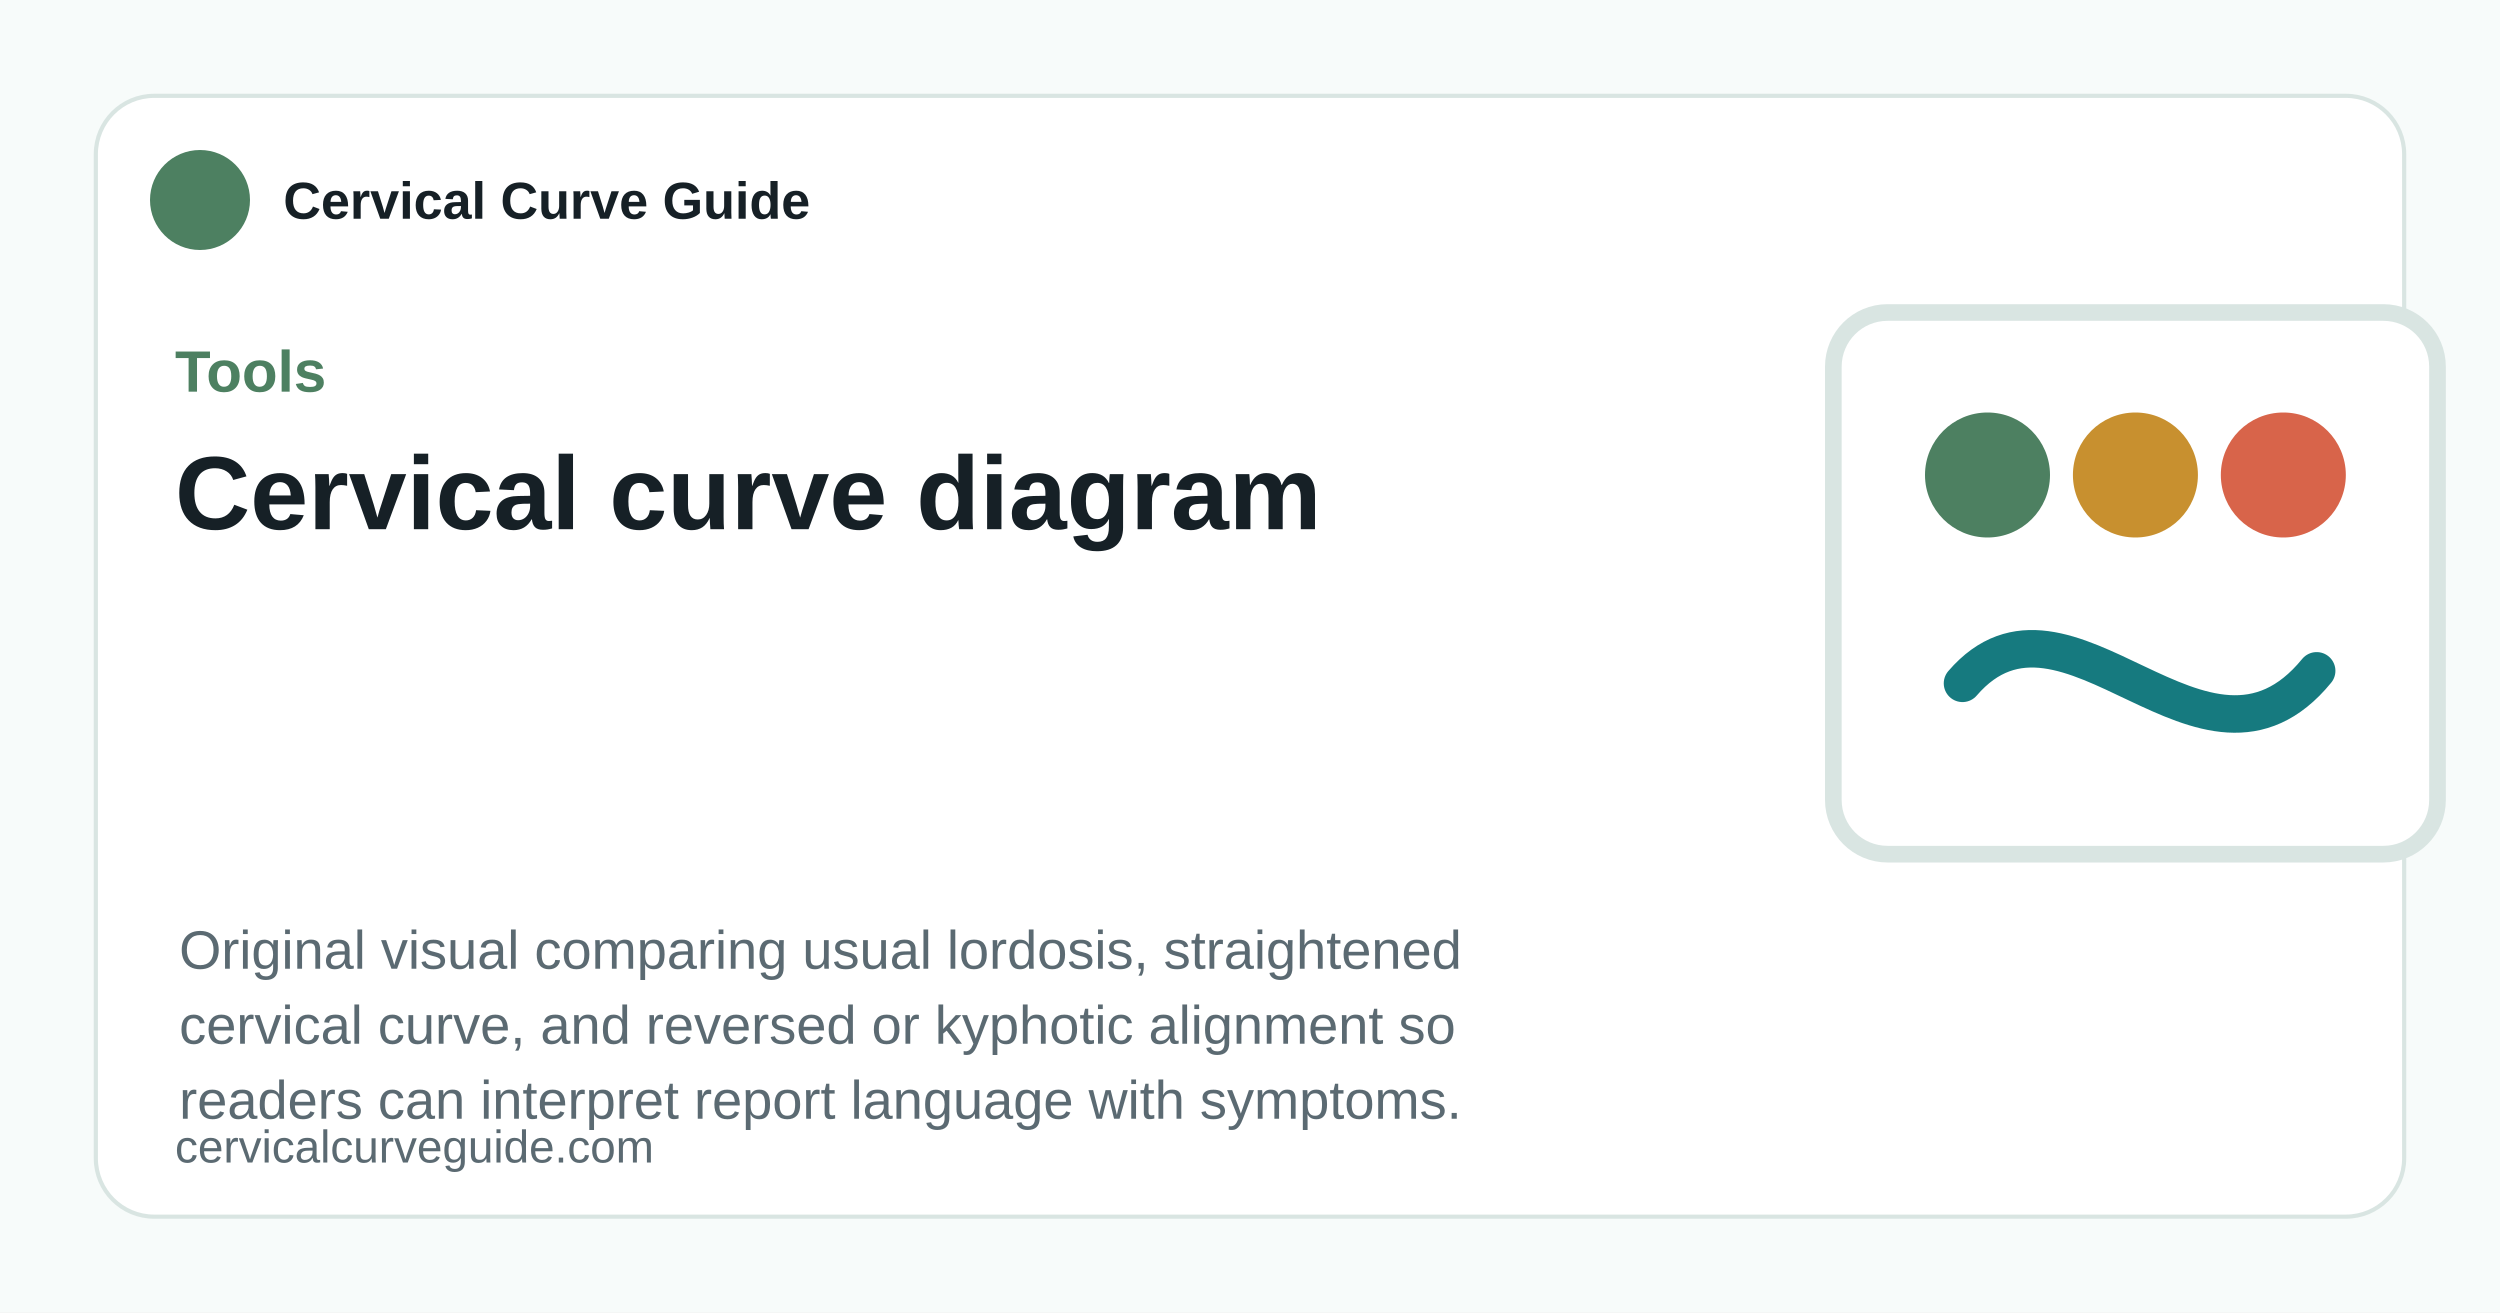
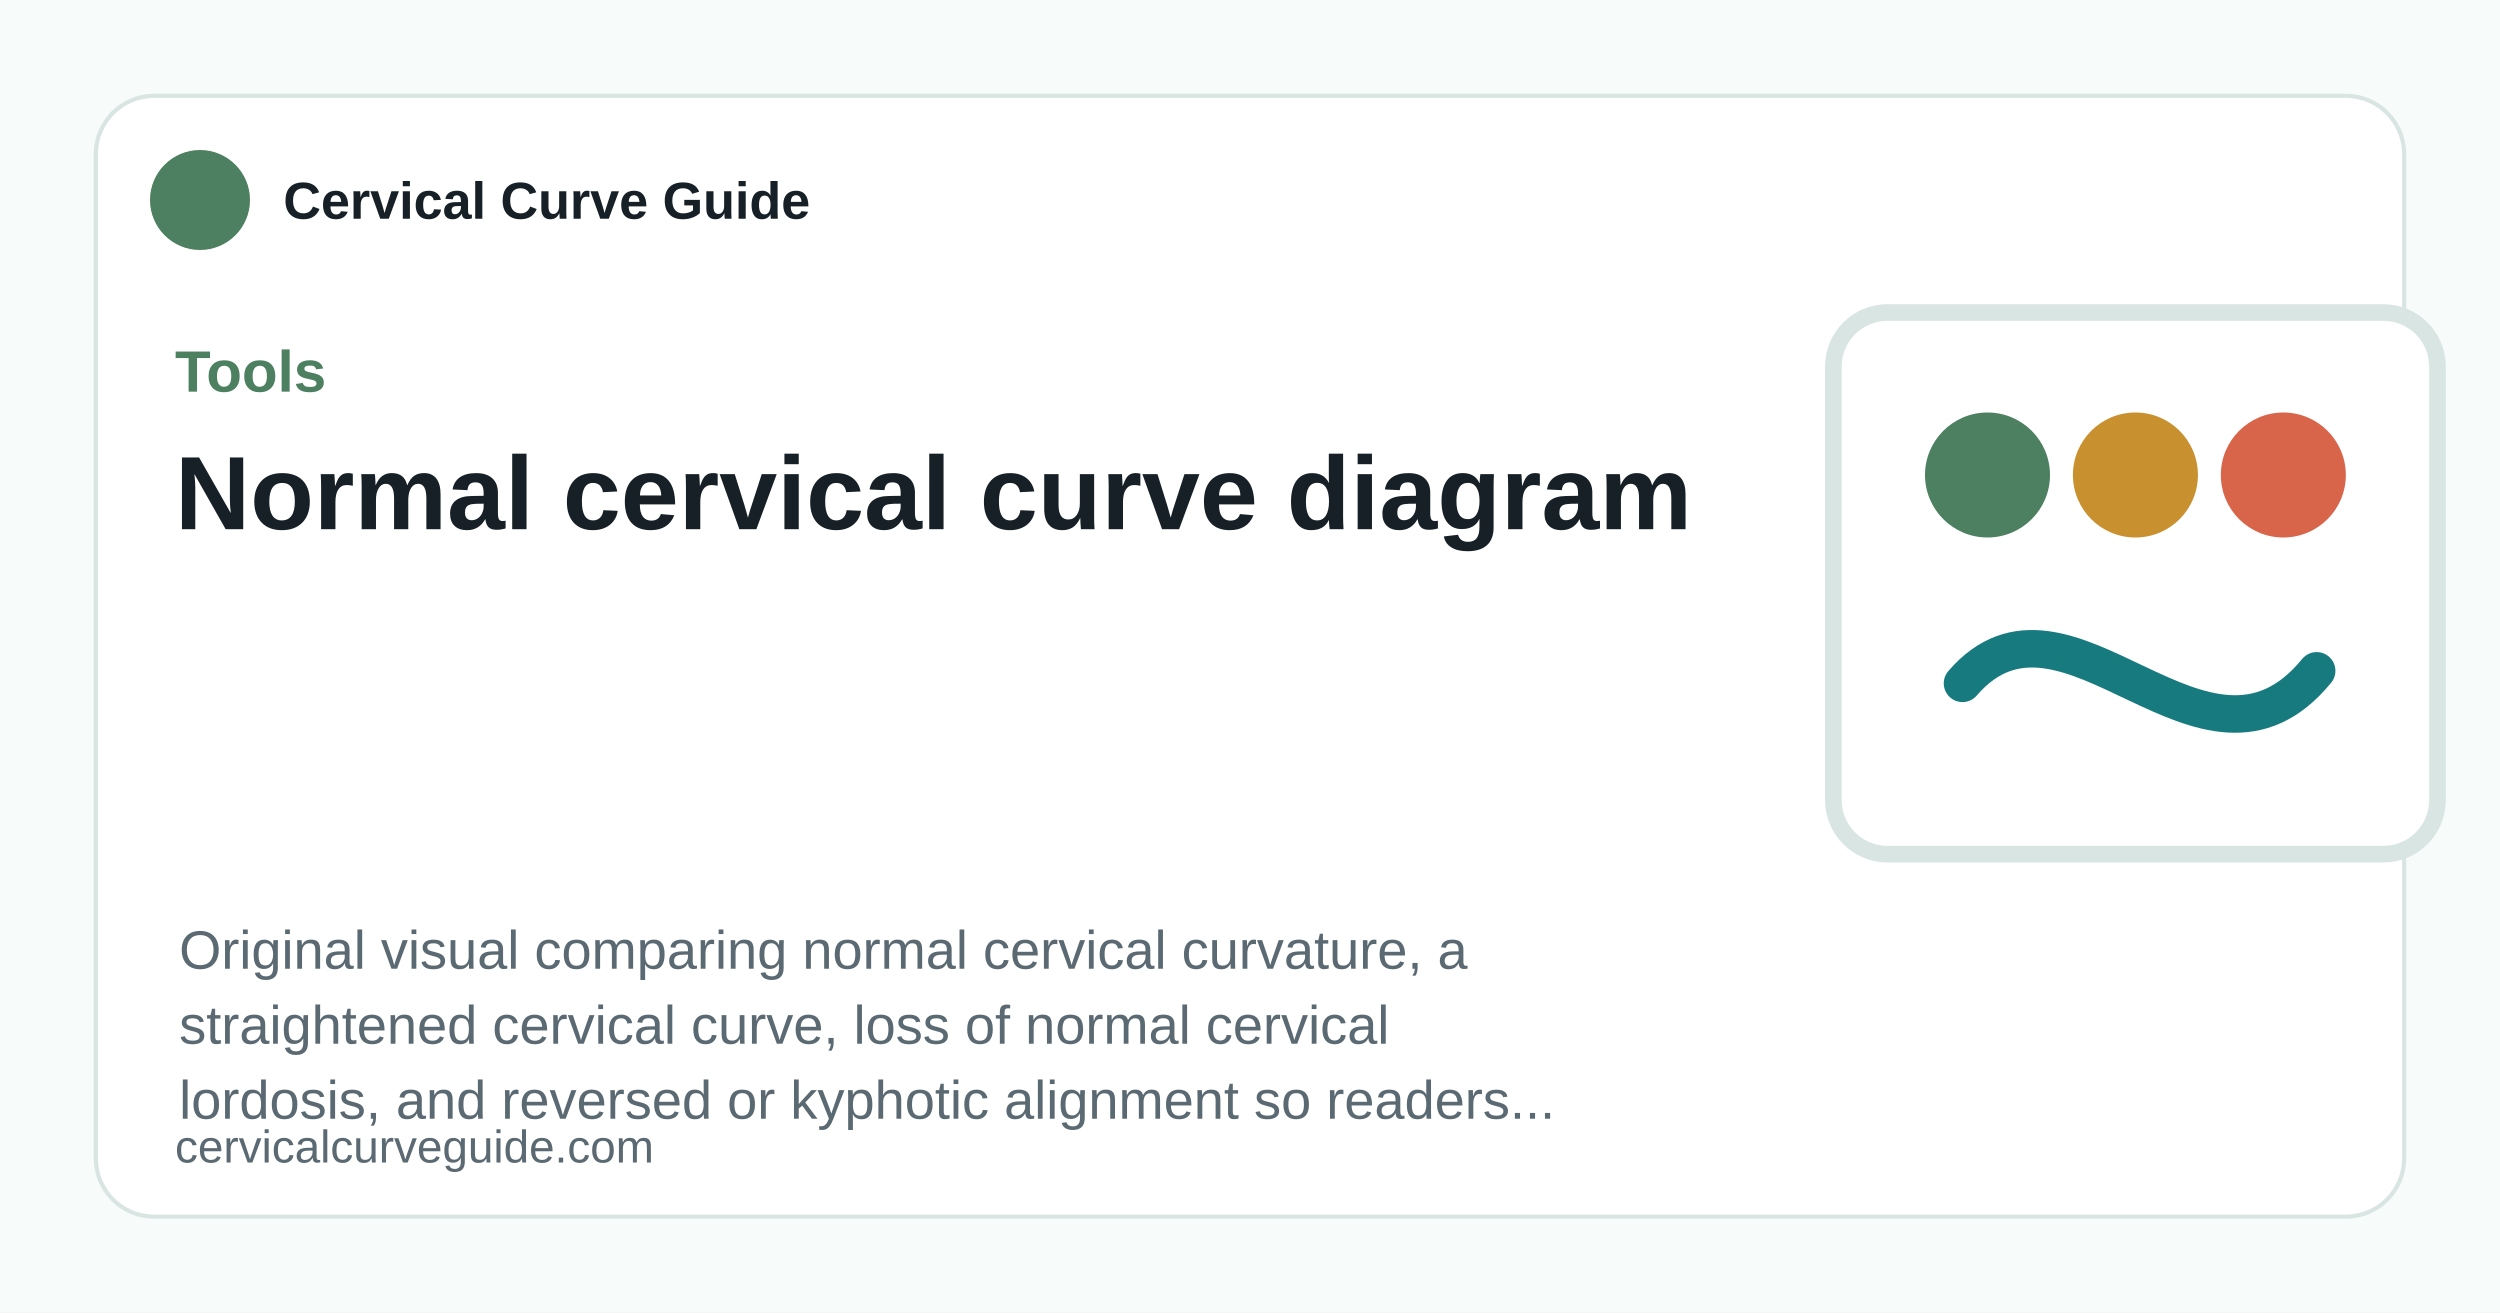
<svg xmlns="http://www.w3.org/2000/svg" viewBox="0 0 1200 630">
  <rect width="1200" height="630" fill="#f7fbfa" />
  <rect x="46" y="46" width="1108" height="538" rx="28" fill="#fff" stroke="#d9e5e2" stroke-width="2" />
  <circle cx="96" cy="96" r="24" fill="#4d8061" />
  <text x="136" y="105" fill="#162026" font-family="Arial, sans-serif" font-size="25" font-weight="800">Cervical Curve Guide</text>
  <text x="84" y="188" fill="#4d8061" font-family="Arial, sans-serif" font-size="28" font-weight="900">Tools</text>
-   <text x="84" y="254" fill="#162026" font-family="Arial, sans-serif" font-size="50" font-weight="850">Cervical curve diagram</text>
-   <text x="86" y="465" fill="#5b6a72" font-family="Arial, sans-serif" font-size="26">Original visual comparing usual lordosis, straightened</text>
-   <text x="86" y="501" fill="#5b6a72" font-family="Arial, sans-serif" font-size="26">cervical curve, and reversed or kyphotic alignment so</text>
-   <text x="86" y="537" fill="#5b6a72" font-family="Arial, sans-serif" font-size="26">readers can interpret report language with symptoms.</text>
+   <text x="84" y="254" fill="#162026" font-family="Arial, sans-serif" font-size="50" font-weight="850">Normal cervical curve diagram</text>
+   <text x="86" y="465" fill="#5b6a72" font-family="Arial, sans-serif" font-size="26">Original visual comparing normal cervical curvature, a</text>
+   <text x="86" y="501" fill="#5b6a72" font-family="Arial, sans-serif" font-size="26">straightened cervical curve, loss of normal cervical</text>
+   <text x="86" y="537" fill="#5b6a72" font-family="Arial, sans-serif" font-size="26">lordosis, and reversed or kyphotic alignment so readers...</text>
  <text x="84" y="558" fill="#5b6a72" font-family="Arial, sans-serif" font-size="22">cervicalcurveguide.com</text>
  <g transform="translate(880 150)">
    <rect width="290" height="260" rx="26" fill="#fff" stroke="#d9e5e2" stroke-width="8" />
    <circle cx="74" cy="78" r="30" fill="#4d8061" />
    <circle cx="145" cy="78" r="30" fill="#c8902f" />
    <circle cx="216" cy="78" r="30" fill="#d8644a" />
    <path d="M62 178 C112 120 178 238 232 172" fill="none" stroke="#167a7f" stroke-width="18" stroke-linecap="round" />
  </g>
</svg>
